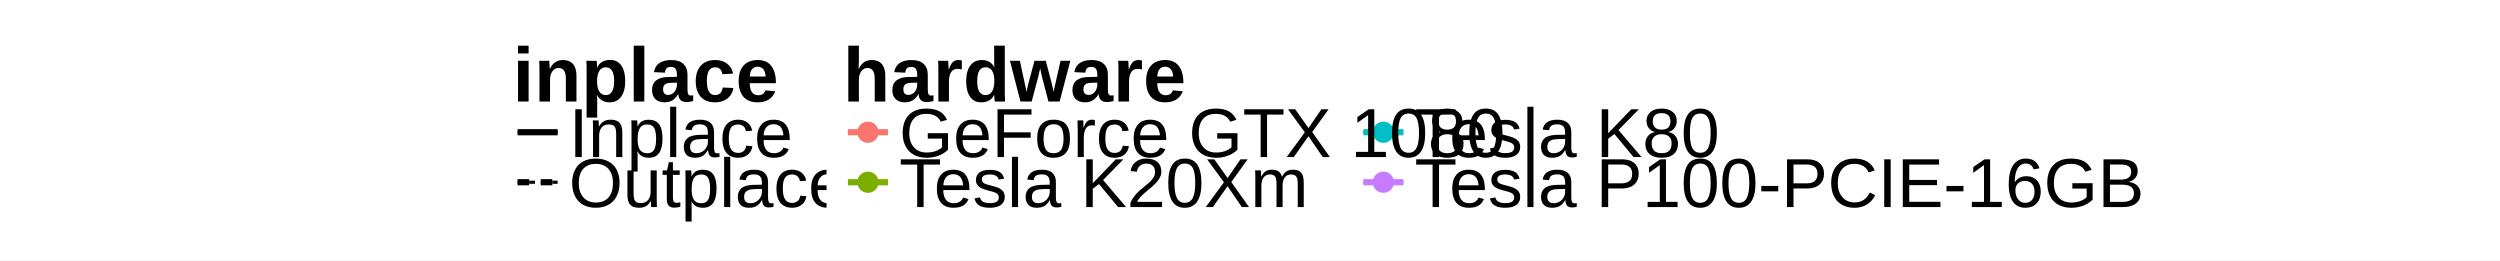
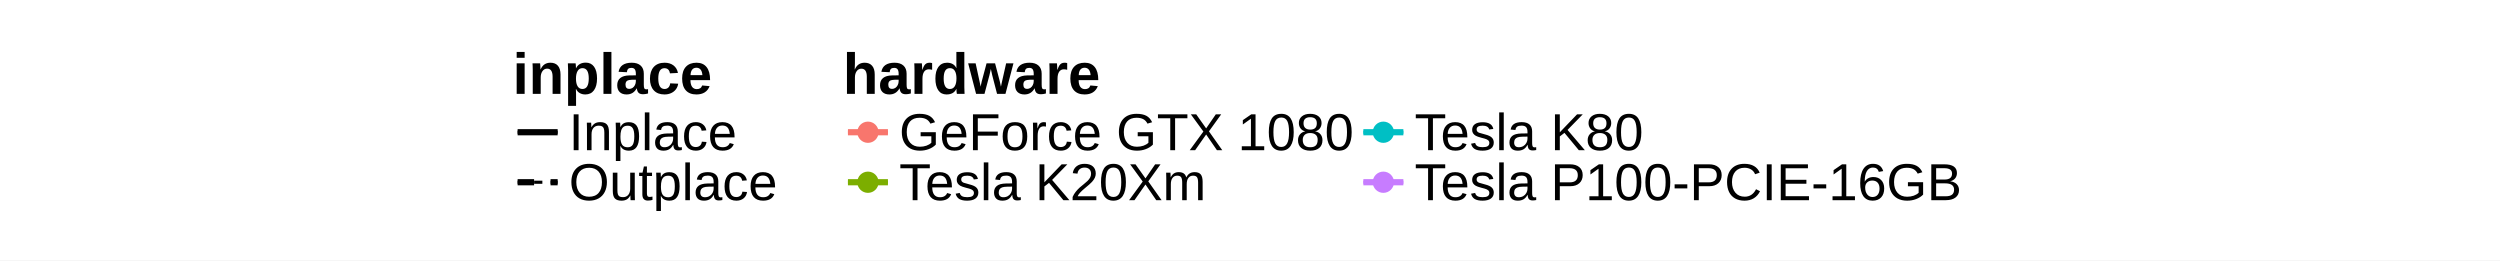
<svg xmlns="http://www.w3.org/2000/svg" viewBox="0 0 864.00 90.00">
  <defs>
    <style type="text/css">
    line, polyline, path, rect, circle {
      fill: none;
      stroke: #000000;
      stroke-linecap: round;
      stroke-linejoin: round;
      stroke-miterlimit: 10.00;
    }
  </style>
  </defs>
  <rect width="100%" height="100%" style="stroke: none; fill: #FFFFFF;" />
-   <rect x="171.50" y="12.71" width="102.81" height="64.58" style="stroke-width: 0.00; stroke: #FFFFFF; stroke-dasharray: 0,0; fill: #FFFFFF;" />
-   <text x="177.17" y="35.10" style="font-size: 20.00pt; font-weight: bold; font-family: Arial;">inplace</text>
-   <rect x="177.17" y="37.06" width="17.28" height="17.28" style="stroke-width: 0.00; stroke: #FFFFFF; stroke-dasharray: 0,0; fill: #FFFFFF;" />
+   <rect x="171.50" y="12.71" width="102.81" height="64.58" style="stroke-width: 0.00; stroke: #FFFFFF; stroke-dasharray: 4.00,4.00; fill: #FFFFFF;" />
+   <text x="177.17" y="32.44" style="font-size: 20.00px; font-weight: bold; font-family: Liberation Sans;" textLength="68.92px" lengthAdjust="spacingAndGlyphs">inplace</text>
+   <rect x="177.17" y="37.06" width="17.28" height="17.28" style="stroke-width: 0.00; stroke: #FFFFFF; stroke-dasharray: 4.00,4.00; fill: #FFFFFF;" />
  <line x1="178.89" y1="45.70" x2="192.72" y2="45.70" style="stroke-width: 2.13; stroke-linecap: butt;" />
  <line x1="178.89" y1="45.70" x2="192.72" y2="45.70" style="stroke-width: 1.07; stroke-linecap: butt;" />
-   <rect x="177.17" y="54.34" width="17.28" height="17.28" style="stroke-width: 0.00; stroke: #FFFFFF; stroke-dasharray: 0,0; fill: #FFFFFF;" />
-   <line x1="178.89" y1="62.98" x2="192.72" y2="62.98" style="stroke-width: 2.13; stroke-dasharray: 4,4; stroke-linecap: butt;" />
-   <line x1="178.89" y1="62.98" x2="192.72" y2="62.98" style="stroke-width: 1.07; stroke-dasharray: 2,2; stroke-linecap: butt;" />
-   <text x="196.61" y="54.29" style="font-size: 18.00pt; font-family: Arial;">Inplace</text>
-   <text x="196.61" y="71.57" style="font-size: 18.00pt; font-family: Arial;">Outplace</text>
-   <rect x="285.65" y="12.71" width="406.85" height="64.58" style="stroke-width: 0.00; stroke: #FFFFFF; stroke-dasharray: 0,0; fill: #FFFFFF;" />
-   <text x="291.32" y="35.10" style="font-size: 20.00pt; font-weight: bold; font-family: Arial;">hardware</text>
-   <rect x="291.32" y="37.06" width="17.28" height="17.28" style="stroke-width: 0.00; stroke: #FFFFFF; stroke-dasharray: 0,0; fill: #FFFFFF;" />
+   <rect x="177.17" y="54.34" width="17.28" height="17.28" style="stroke-width: 0.00; stroke: #FFFFFF; stroke-dasharray: 4.00,4.00; fill: #FFFFFF;" />
+   <line x1="178.89" y1="62.98" x2="192.72" y2="62.98" style="stroke-width: 2.13; stroke-dasharray: 5.69,5.69; stroke-linecap: butt;" />
+   <line x1="178.89" y1="62.98" x2="192.72" y2="62.98" style="stroke-width: 1.07; stroke-dasharray: 2.85,2.85; stroke-linecap: butt;" />
+   <text x="196.61" y="51.90" style="font-size: 18.00px; font-family: Liberation Sans;" textLength="58.04px" lengthAdjust="spacingAndGlyphs">Inplace</text>
+   <text x="196.61" y="69.18" style="font-size: 18.00px; font-family: Liberation Sans;" textLength="72.04px" lengthAdjust="spacingAndGlyphs">Outplace</text>
+   <rect x="285.65" y="12.71" width="406.85" height="64.58" style="stroke-width: 0.00; stroke: #FFFFFF; stroke-dasharray: 4.00,4.00; fill: #FFFFFF;" />
+   <text x="291.32" y="32.44" style="font-size: 20.00px; font-weight: bold; font-family: Liberation Sans;" textLength="88.93px" lengthAdjust="spacingAndGlyphs">hardware</text>
+   <rect x="291.32" y="37.06" width="17.28" height="17.28" style="stroke-width: 0.00; stroke: #FFFFFF; stroke-dasharray: 4.00,4.00; fill: #FFFFFF;" />
  <line x1="293.05" y1="45.70" x2="306.87" y2="45.70" style="stroke-width: 2.13; stroke: #F8766D; stroke-linecap: butt;" />
  <circle cx="299.96" cy="45.70" r="2.49pt" style="stroke-width: 0.71; stroke: #F8766D; fill: #F8766D;" />
  <line x1="293.05" y1="45.70" x2="306.87" y2="45.70" style="stroke-width: 1.07; stroke: #F8766D; stroke-linecap: butt;" />
-   <rect x="291.32" y="54.34" width="17.28" height="17.28" style="stroke-width: 0.00; stroke: #FFFFFF; stroke-dasharray: 0,0; fill: #FFFFFF;" />
+   <rect x="291.32" y="54.34" width="17.28" height="17.28" style="stroke-width: 0.00; stroke: #FFFFFF; stroke-dasharray: 4.00,4.00; fill: #FFFFFF;" />
  <line x1="293.05" y1="62.98" x2="306.87" y2="62.98" style="stroke-width: 2.13; stroke: #7CAE00; stroke-linecap: butt;" />
  <circle cx="299.96" cy="62.98" r="2.49pt" style="stroke-width: 0.71; stroke: #7CAE00; fill: #7CAE00;" />
  <line x1="293.05" y1="62.98" x2="306.87" y2="62.98" style="stroke-width: 1.07; stroke: #7CAE00; stroke-linecap: butt;" />
-   <rect x="469.45" y="37.06" width="17.28" height="17.28" style="stroke-width: 0.00; stroke: #FFFFFF; stroke-dasharray: 0,0; fill: #FFFFFF;" />
+   <rect x="469.45" y="37.06" width="17.28" height="17.28" style="stroke-width: 0.00; stroke: #FFFFFF; stroke-dasharray: 4.00,4.00; fill: #FFFFFF;" />
  <line x1="471.18" y1="45.70" x2="485.00" y2="45.70" style="stroke-width: 2.13; stroke: #00BFC4; stroke-linecap: butt;" />
  <circle cx="478.09" cy="45.70" r="2.49pt" style="stroke-width: 0.71; stroke: #00BFC4; fill: #00BFC4;" />
  <line x1="471.18" y1="45.70" x2="485.00" y2="45.70" style="stroke-width: 1.07; stroke: #00BFC4; stroke-linecap: butt;" />
-   <rect x="469.45" y="54.34" width="17.28" height="17.28" style="stroke-width: 0.00; stroke: #FFFFFF; stroke-dasharray: 0,0; fill: #FFFFFF;" />
+   <rect x="469.45" y="54.34" width="17.28" height="17.28" style="stroke-width: 0.00; stroke: #FFFFFF; stroke-dasharray: 4.00,4.00; fill: #FFFFFF;" />
  <line x1="471.18" y1="62.98" x2="485.00" y2="62.98" style="stroke-width: 2.13; stroke: #C77CFF; stroke-linecap: butt;" />
  <circle cx="478.09" cy="62.98" r="2.49pt" style="stroke-width: 0.71; stroke: #C77CFF; fill: #C77CFF;" />
  <line x1="471.18" y1="62.98" x2="485.00" y2="62.98" style="stroke-width: 1.07; stroke: #C77CFF; stroke-linecap: butt;" />
-   <text x="310.76" y="54.29" style="font-size: 18.00pt; font-family: Arial;">GeForce GTX 1080</text>
-   <text x="310.76" y="71.57" style="font-size: 18.00pt; font-family: Arial;">Tesla K20Xm</text>
-   <text x="488.89" y="54.29" style="font-size: 18.00pt; font-family: Arial;">Tesla K80</text>
-   <text x="488.89" y="71.57" style="font-size: 18.00pt; font-family: Arial;">Tesla P100-PCIE-16GB</text>
+   <text x="310.76" y="51.90" style="font-size: 18.00px; font-family: Liberation Sans;" textLength="157.07px" lengthAdjust="spacingAndGlyphs">GeForce GTX 1080</text>
+   <text x="310.76" y="69.18" style="font-size: 18.00px; font-family: Liberation Sans;" textLength="108.04px" lengthAdjust="spacingAndGlyphs">Tesla K20Xm</text>
+   <text x="488.89" y="51.90" style="font-size: 18.00px; font-family: Liberation Sans;" textLength="81.04px" lengthAdjust="spacingAndGlyphs">Tesla K80</text>
+   <text x="488.89" y="69.18" style="font-size: 18.00px; font-family: Liberation Sans;" textLength="191.08px" lengthAdjust="spacingAndGlyphs">Tesla P100-PCIE-16GB</text>
</svg>
